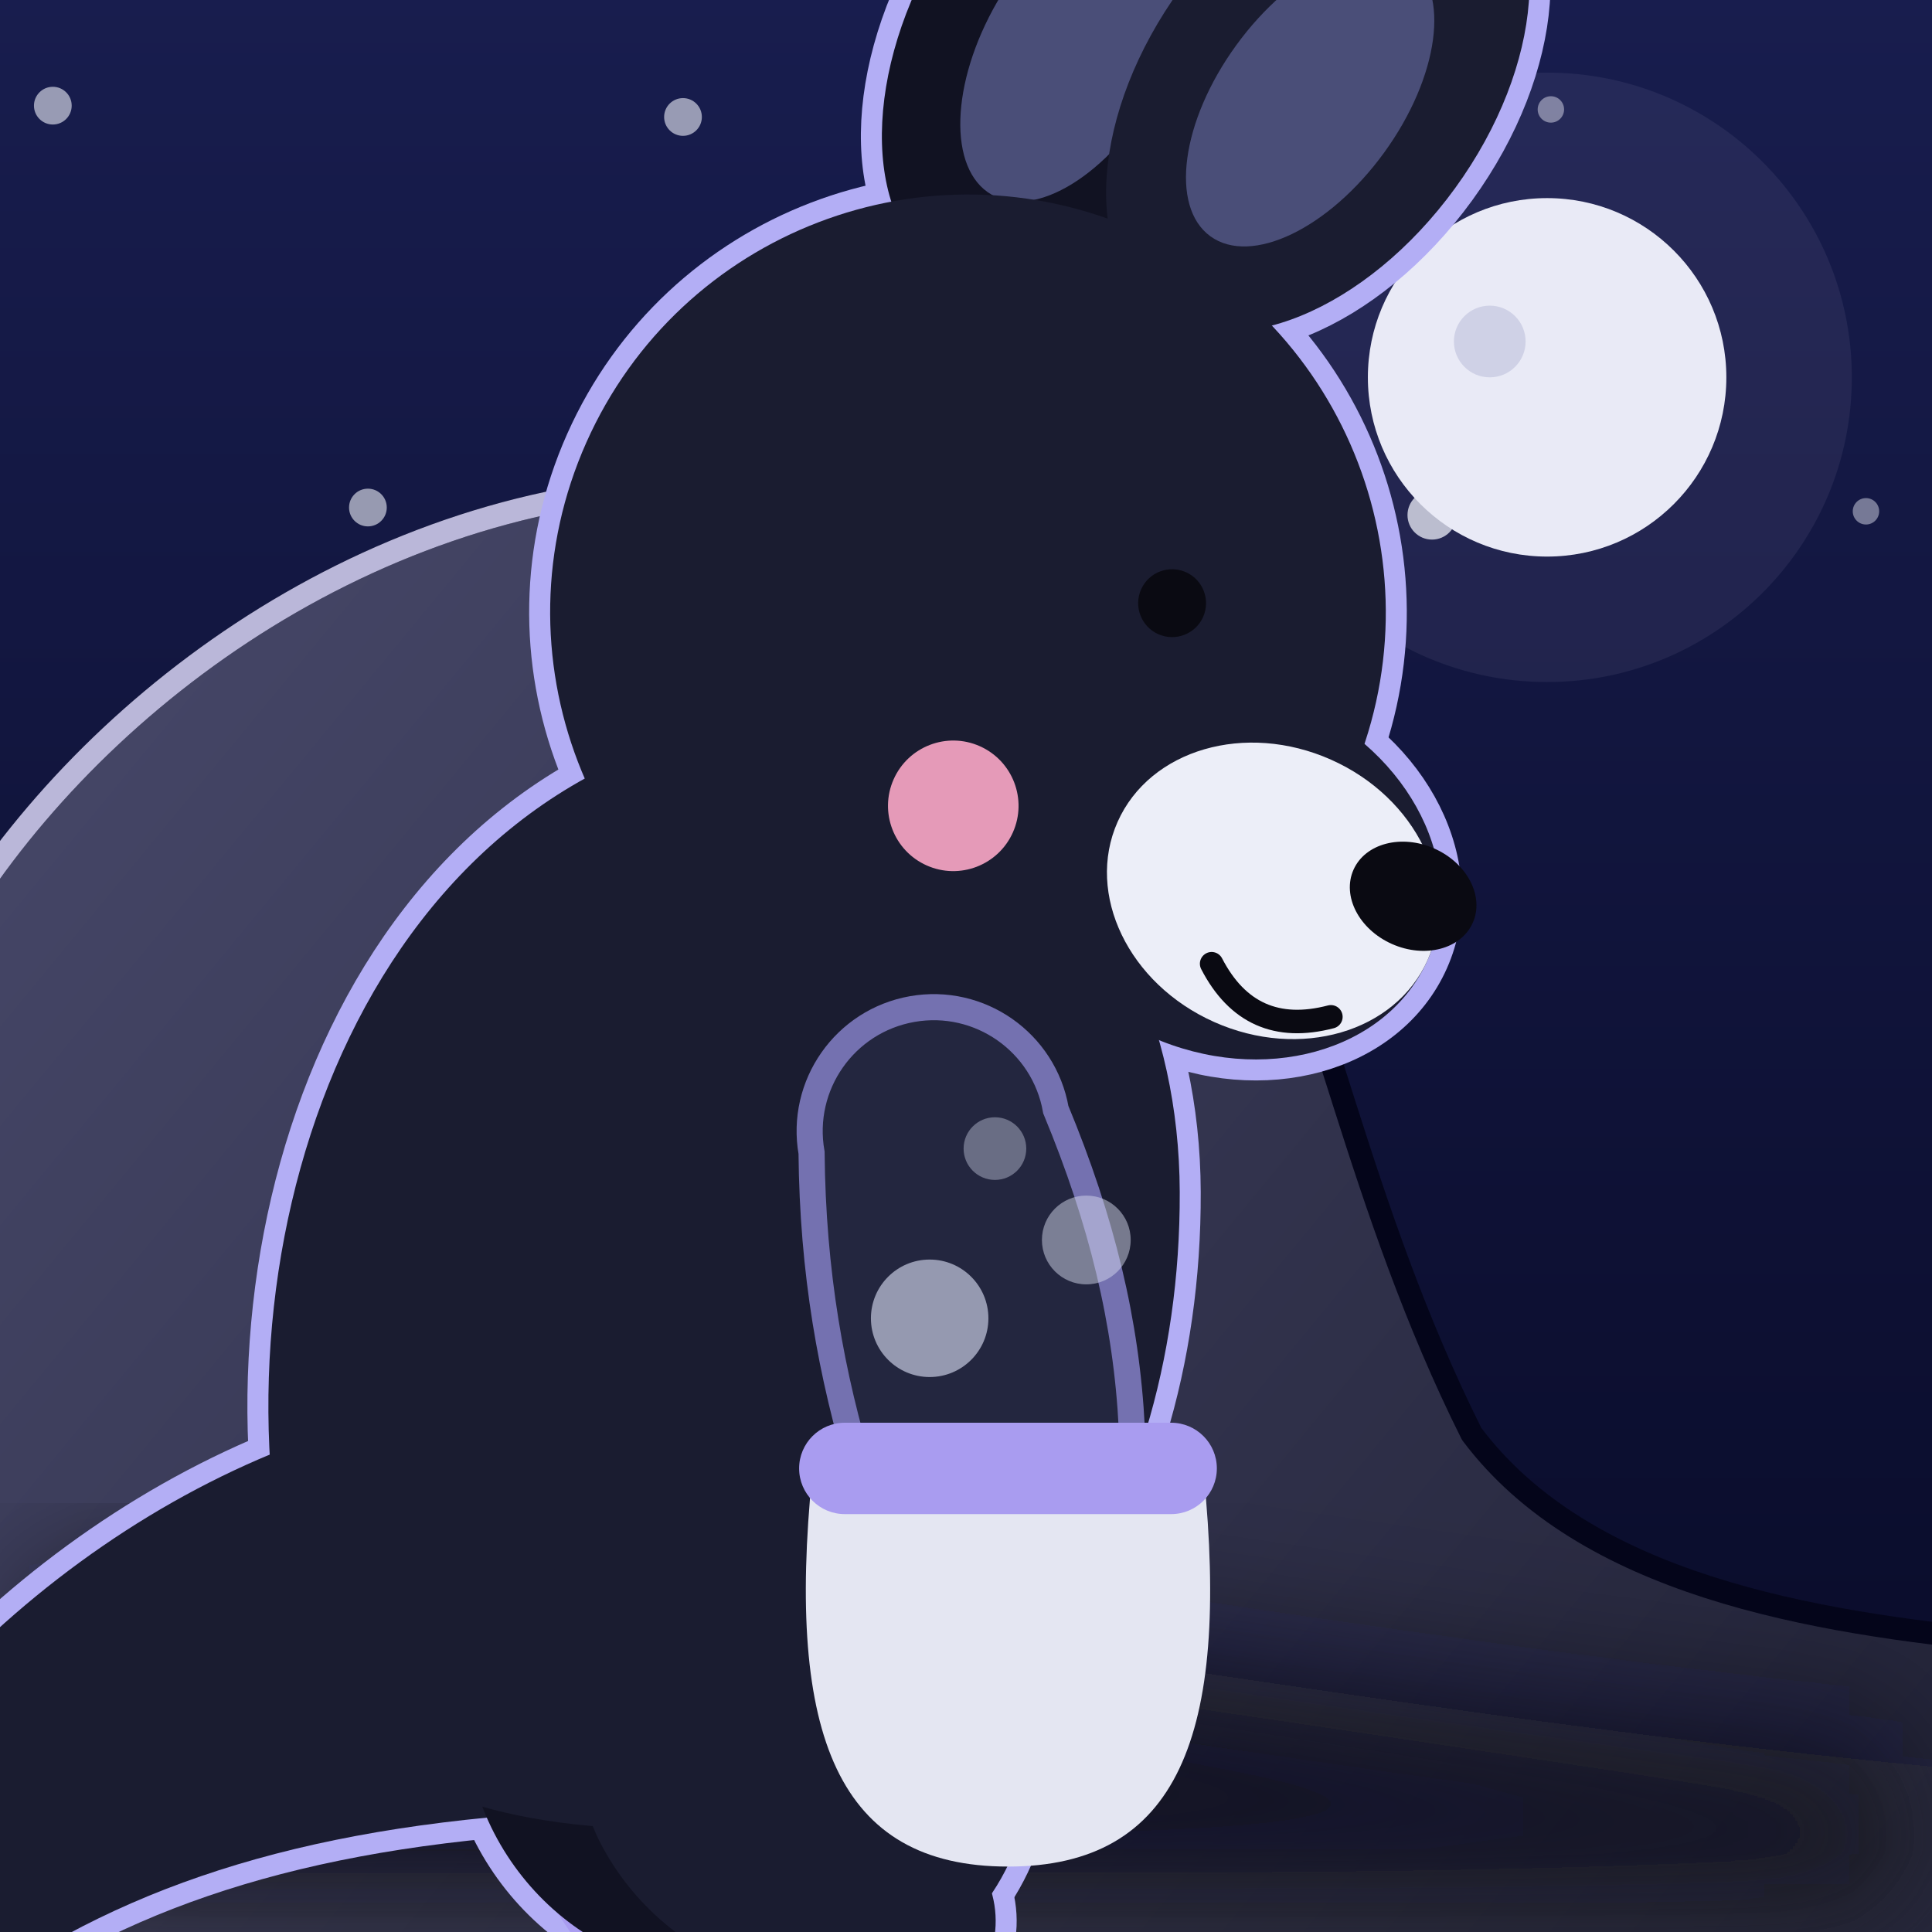
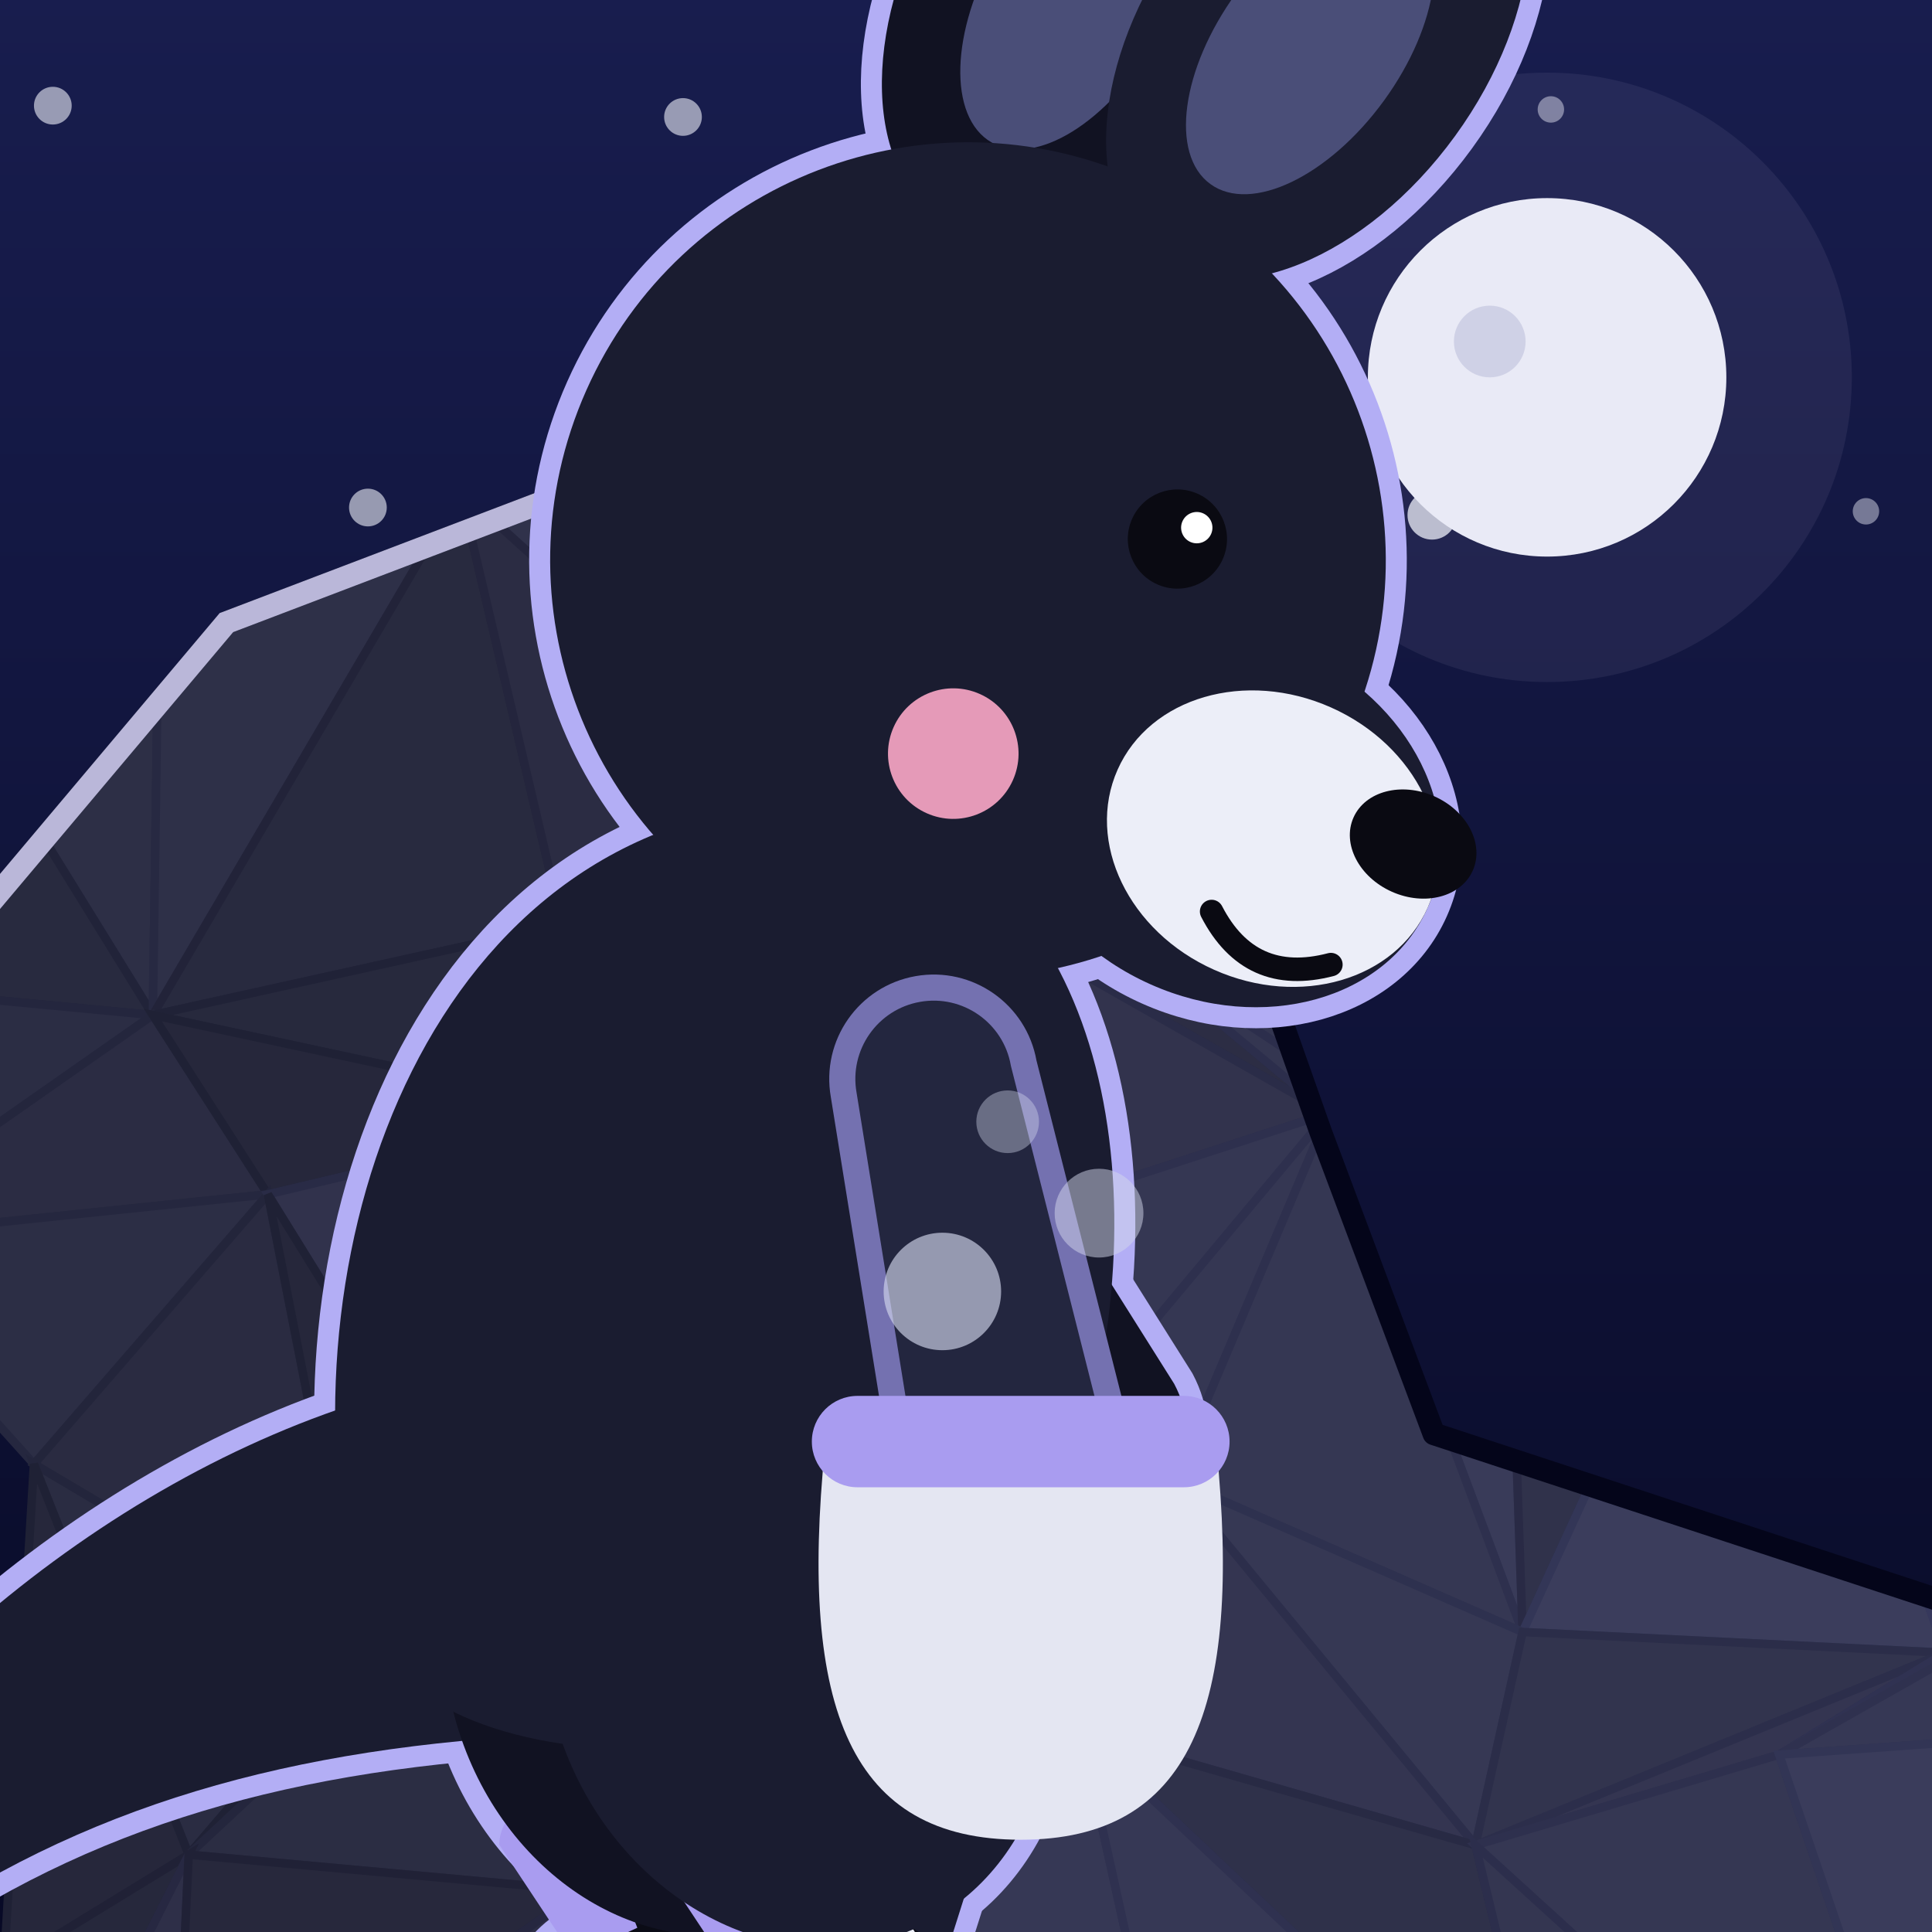
<svg xmlns="http://www.w3.org/2000/svg" viewBox="0 0 1024 1024" width="1024" height="1024" role="img" aria-label="App icon, Chalk-up">
  <defs>
    <clipPath id="ic-chalk-1024">
      <rect width="1024" height="1024" rx="0" />
    </clipPath>
    <linearGradient id="ib-chalk-1024" x1="0" y1="0" x2="0" y2="1">
      <stop offset="0" stop-color="#181D4E" />
      <stop offset="1" stop-color="#080A26" />
    </linearGradient>
  </defs>
  <g clip-path="url(#ic-chalk-1024)">
    <rect width="1024" height="1024" fill="url(#ib-chalk-1024)" />
    <circle cx="655" cy="265" r="7" fill="#EEF0FA" opacity="0.45" />
    <circle cx="28" cy="56" r="10" fill="#EEF0FA" opacity="0.6" />
    <circle cx="425" cy="267" r="13" fill="#EEF0FA" opacity="0.75" />
    <circle cx="822" cy="58" r="7" fill="#EEF0FA" opacity="0.45" />
    <circle cx="195" cy="269" r="10" fill="#EEF0FA" opacity="0.6" />
    <circle cx="592" cy="60" r="13" fill="#EEF0FA" opacity="0.75" />
    <circle cx="989" cy="271" r="7" fill="#EEF0FA" opacity="0.45" />
    <circle cx="362" cy="62" r="10" fill="#EEF0FA" opacity="0.6" />
    <circle cx="759" cy="273" r="13" fill="#EEF0FA" opacity="0.75" />
    <circle cx="820" cy="200" r="161.5" fill="#E9E6FF" opacity=".07" />
    <circle cx="820" cy="200" r="95" fill="#E9EAF6" />
    <circle cx="789.6" cy="181" r="19" fill="#CFD1E6" />
    <g>
-       <defs>
-         <linearGradient id="r-chalk-1024-g" x1="0" y1="0.2" x2="1" y2="0.8">
-           <stop offset="0" stop-color="hsl(238 20% 34.1%)" />
-           <stop offset="1" stop-color="hsl(236 24% 18.0%)" />
-         </linearGradient>
-         <linearGradient id="r-chalk-1024-f" x1="1" y1="0" x2="0" y2="1">
-           <stop offset="0" stop-color="hsl(238 22% 24.3%)" />
-           <stop offset="1" stop-color="hsl(236 30% 9.9%)" />
-         </linearGradient>
-         <clipPath id="r-chalk-1024">
-           <path d="M-40 1064 L-40 520 C20 400 160 280 330 260 C480 244 600 320 660 440 C700 520 720 640 780 760 C840 840 960 860 1064 870 L1064 1064Z" />
-         </clipPath>
-         <filter id="r-chalk-1024-b" x="-20%" y="-20%" width="140%" height="140%">
-           <feGaussianBlur stdDeviation="44.2" />
-         </filter>
-       </defs>
-       <path d="M-40 1064 L-40 520 C20 400 160 280 330 260 C480 244 600 320 660 440 C700 520 720 640 780 760 C840 840 960 860 1064 870 L1064 1064Z" fill="url(#r-chalk-1024-g)" />
+       <clipPath id="r-chalk-1024">
+         <path d="M-40 1064 L-40 520 L120 330 L330 250 L520 300 L640 430 L700 600 L760 760 L1064 860 L1064 1064Z" />
+       </clipPath>
      <g clip-path="url(#r-chalk-1024)">
-         <path d="M-40 860 C300 800 600 900 1064 940 L1064 1064 L-40 1064Z" fill="hsl(236 30% 8.1%)" opacity=".85" filter="url(#r-chalk-1024-b)" />
-         <ellipse cx="520" cy="560" rx="33" ry="24" fill="hsl(236 30% 6.3%)" />
-         <path d="M493 569 Q520 590 547 569" fill="none" stroke="hsl(238 22% 38.0%)" stroke-width="6.6" stroke-linecap="round" opacity=".8" />
-         <path d="M360 270 C330 420 400 560 350 720 C320 840 360 960 340 1064" fill="none" stroke="#05061A" stroke-width="9.6" stroke-linecap="round" stroke-linejoin="round" />
+         <path d="M-75,-107L102,23L69,68Z" fill="hsl(236 22% 20.0%)" stroke="hsl(236 26% 17.5%)" stroke-width="4.5" />
+         <path d="M-75,-107L69,68L-3,162Z" fill="hsl(236 22% 19.0%)" stroke="hsl(236 26% 16.5%)" stroke-width="4.5" />
+         <path d="M102,23L329,-26L69,68Z" fill="hsl(236 22% 19.2%)" stroke="hsl(236 26% 16.7%)" stroke-width="4.5" />
+         <path d="M329,-26L336,174L69,68Z" fill="hsl(236 22% 20.0%)" stroke="hsl(236 26% 17.5%)" stroke-width="4.5" />
+         <path d="M329,-26L510,24L336,174Z" fill="hsl(236 22% 20.5%)" stroke="hsl(236 26% 18.0%)" stroke-width="4.5" />
+         <path d="M510,24L531,171L336,174Z" fill="hsl(236 22% 21.1%)" stroke="hsl(236 26% 18.6%)" stroke-width="4.5" />
+         <path d="M510,24L651,-102L678,164Z" fill="hsl(236 22% 26.1%)" stroke="hsl(236 26% 23.6%)" stroke-width="4.5" />
+         <path d="M510,24L678,164L531,171Z" fill="hsl(236 22% 23.5%)" stroke="hsl(236 26% 21.0%)" stroke-width="4.5" />
+         <path d="M651,-102L800,-79L869,72Z" fill="hsl(236 22% 26.7%)" stroke="hsl(236 26% 24.2%)" stroke-width="4.5" />
+         <path d="M651,-102L869,72L678,164Z" fill="hsl(236 22% 28.6%)" stroke="hsl(236 26% 26.1%)" stroke-width="4.5" />
+         <path d="M800,-79L970,-40L918,98Z" fill="hsl(236 22% 30.3%)" stroke="hsl(236 26% 27.8%)" stroke-width="4.5" />
+         <path d="M800,-79L918,98L869,72Z" fill="hsl(236 22% 25.8%)" stroke="hsl(236 26% 23.3%)" stroke-width="4.5" />
+         <path d="M970,-40L1195,-75L918,98Z" fill="hsl(236 22% 27.0%)" stroke="hsl(236 26% 24.5%)" stroke-width="4.5" />
+         <path d="M1195,-75L1093,93L918,98Z" fill="hsl(236 22% 31.0%)" stroke="hsl(236 26% 28.5%)" stroke-width="4.5" />
+         <path d="M1195,-75L1379,-49L1093,93Z" fill="hsl(236 22% 31.0%)" stroke="hsl(236 26% 28.5%)" stroke-width="4.5" />
+         <path d="M1379,-49L1275,63L1093,93Z" fill="hsl(236 22% 31.0%)" stroke="hsl(236 26% 28.5%)" stroke-width="4.5" />
+         <path d="M-3,162L69,68L84,332Z" fill="hsl(236 22% 19.0%)" stroke="hsl(236 26% 16.5%)" stroke-width="4.5" />
+         <path d="M-3,162L84,332L-45,334Z" fill="hsl(236 22% 20.6%)" stroke="hsl(236 26% 18.1%)" stroke-width="4.5" />
+         <path d="M69,68L336,174L244,260Z" fill="hsl(236 22% 19.9%)" stroke="hsl(236 26% 17.4%)" stroke-width="4.5" />
+         <path d="M69,68L244,260L84,332Z" fill="hsl(236 22% 23.1%)" stroke="hsl(236 26% 20.6%)" stroke-width="4.5" />
+         <path d="M336,174L531,171L412,268Z" fill="hsl(236 22% 24.6%)" stroke="hsl(236 26% 22.1%)" stroke-width="4.5" />
+         <path d="M336,174L412,268L244,260Z" fill="hsl(236 22% 22.6%)" stroke="hsl(236 26% 20.1%)" stroke-width="4.5" />
+         <path d="M531,171L678,164L696,253Z" fill="hsl(236 22% 23.5%)" stroke="hsl(236 26% 21.0%)" stroke-width="4.5" />
+         <path d="M531,171L696,253L412,268Z" fill="hsl(236 22% 21.6%)" stroke="hsl(236 26% 19.1%)" stroke-width="4.5" />
+         <path d="M678,164L869,72L779,282Z" fill="hsl(236 22% 23.8%)" stroke="hsl(236 26% 21.3%)" stroke-width="4.5" />
+         <path d="M678,164L779,282L696,253Z" fill="hsl(236 22% 23.6%)" stroke="hsl(236 26% 21.1%)" stroke-width="4.5" />
+         <path d="M869,72L918,98L1004,280Z" fill="hsl(236 22% 29.1%)" stroke="hsl(236 26% 26.6%)" stroke-width="4.5" />
+         <path d="M869,72L1004,280L779,282Z" fill="hsl(236 22% 30.2%)" stroke="hsl(236 26% 27.7%)" stroke-width="4.5" />
+         <path d="M918,98L1093,93L1174,237Z" fill="hsl(236 22% 31.0%)" stroke="hsl(236 26% 28.5%)" stroke-width="4.5" />
+         <path d="M918,98L1174,237L1004,280Z" fill="hsl(236 22% 29.1%)" stroke="hsl(236 26% 26.6%)" stroke-width="4.5" />
+         <path d="M1093,93L1275,63L1293,328Z" fill="hsl(236 22% 30.5%)" stroke="hsl(236 26% 28.0%)" stroke-width="4.5" />
+         <path d="M1093,93L1293,328L1174,237Z" fill="hsl(236 22% 29.6%)" stroke="hsl(236 26% 27.1%)" stroke-width="4.5" />
+         <path d="M-45,334L84,332L81,538Z" fill="hsl(236 22% 22.6%)" stroke="hsl(236 26% 20.1%)" stroke-width="4.5" />
+         <path d="M-45,334L81,538L-56,525Z" fill="hsl(236 22% 20.2%)" stroke="hsl(236 26% 17.7%)" stroke-width="4.5" />
+         <path d="M84,332L244,260L81,538Z" fill="hsl(236 22% 23.1%)" stroke="hsl(236 26% 20.6%)" stroke-width="4.5" />
+         <path d="M244,260L298,490L81,538Z" fill="hsl(236 22% 20.3%)" stroke="hsl(236 26% 17.8%)" stroke-width="4.5" />
+         <path d="M244,260L412,268L448,445Z" fill="hsl(236 22% 24.0%)" stroke="hsl(236 26% 21.5%)" stroke-width="4.5" />
+         <path d="M244,260L448,445L298,490Z" fill="hsl(236 22% 21.4%)" stroke="hsl(236 26% 18.9%)" stroke-width="4.5" />
+         <path d="M412,268L696,253L592,497Z" fill="hsl(236 22% 26.4%)" stroke="hsl(236 26% 23.9%)" stroke-width="4.5" />
+         <path d="M412,268L592,497L448,445Z" fill="hsl(236 22% 25.9%)" stroke="hsl(236 26% 23.4%)" stroke-width="4.5" />
+         <path d="M696,253L779,282L592,497Z" fill="hsl(236 22% 27.7%)" stroke="hsl(236 26% 25.2%)" stroke-width="4.5" />
+         <path d="M779,282L751,476L592,497Z" fill="hsl(236 22% 24.5%)" stroke="hsl(236 26% 22.0%)" stroke-width="4.5" />
+         <path d="M779,282L1004,280L751,476Z" fill="hsl(236 22% 29.3%)" stroke="hsl(236 26% 26.8%)" stroke-width="4.5" />
+         <path d="M1004,280L925,488L751,476Z" fill="hsl(236 22% 29.6%)" stroke="hsl(236 26% 27.1%)" stroke-width="4.5" />
+         <path d="M1004,280L1174,237L925,488Z" fill="hsl(236 22% 29.1%)" stroke="hsl(236 26% 26.6%)" stroke-width="4.5" />
+         <path d="M1174,237L1138,470L925,488Z" fill="hsl(236 22% 27.6%)" stroke="hsl(236 26% 25.1%)" stroke-width="4.5" />
+         <path d="M1174,237L1293,328L1276,538Z" fill="hsl(236 22% 28.1%)" stroke="hsl(236 26% 25.6%)" stroke-width="4.5" />
+         <path d="M1174,237L1276,538L1138,470Z" fill="hsl(236 22% 27.2%)" stroke="hsl(236 26% 24.7%)" stroke-width="4.5" />
+         <path d="M-56,525L81,538L-89,657Z" fill="hsl(236 22% 21.7%)" stroke="hsl(236 26% 19.2%)" stroke-width="4.5" />
+         <path d="M81,538L142,633L-89,657Z" fill="hsl(236 22% 21.5%)" stroke="hsl(236 26% 19.0%)" stroke-width="4.5" />
+         <path d="M81,538L298,490L323,590Z" fill="hsl(236 22% 19.7%)" stroke="hsl(236 26% 17.2%)" stroke-width="4.5" />
+         <path d="M81,538L323,590L142,633Z" fill="hsl(236 22% 19.0%)" stroke="hsl(236 26% 16.5%)" stroke-width="4.5" />
+         <path d="M298,490L448,445L323,590Z" fill="hsl(236 22% 25.3%)" stroke="hsl(236 26% 22.8%)" stroke-width="4.5" />
+         <path d="M448,445L532,646L323,590Z" fill="hsl(236 22% 22.6%)" stroke="hsl(236 26% 20.1%)" stroke-width="4.5" />
+         <path d="M448,445L592,497L704,590Z" fill="hsl(236 22% 22.0%)" stroke="hsl(236 26% 19.5%)" stroke-width="4.5" />
+         <path d="M448,445L704,590L532,646Z" fill="hsl(236 22% 24.9%)" stroke="hsl(236 26% 22.4%)" stroke-width="4.5" />
+         <path d="M592,497L751,476L799,634Z" fill="hsl(236 22% 25.7%)" stroke="hsl(236 26% 23.2%)" stroke-width="4.5" />
+         <path d="M592,497L799,634L704,590Z" fill="hsl(236 22% 26.0%)" stroke="hsl(236 26% 23.5%)" stroke-width="4.5" />
+         <path d="M751,476L925,488L932,593Z" fill="hsl(236 22% 24.5%)" stroke="hsl(236 26% 22.0%)" stroke-width="4.5" />
+         <path d="M751,476L932,593L799,634Z" fill="hsl(236 22% 26.8%)" stroke="hsl(236 26% 24.3%)" stroke-width="4.5" />
+         <path d="M925,488L1138,470L1119,639Z" fill="hsl(236 22% 29.1%)" stroke="hsl(236 26% 26.6%)" stroke-width="4.5" />
+         <path d="M925,488L1119,639L932,593Z" fill="hsl(236 22% 25.4%)" stroke="hsl(236 26% 22.9%)" stroke-width="4.5" />
+         <path d="M1138,470L1276,538L1255,573Z" fill="hsl(236 22% 27.9%)" stroke="hsl(236 26% 25.4%)" stroke-width="4.5" />
+         <path d="M1138,470L1255,573L1119,639Z" fill="hsl(236 22% 27.2%)" stroke="hsl(236 26% 24.7%)" stroke-width="4.5" />
+         <path d="M-89,657L142,633L18,776Z" fill="hsl(236 22% 22.2%)" stroke="hsl(236 26% 19.7%)" stroke-width="4.5" />
+         <path d="M142,633L190,878L18,776Z" fill="hsl(236 22% 21.0%)" stroke="hsl(236 26% 18.5%)" stroke-width="4.5" />
+         <path d="M142,633L323,590L264,830Z" fill="hsl(236 22% 24.4%)" stroke="hsl(236 26% 21.9%)" stroke-width="4.5" />
+         <path d="M142,633L264,830L190,878Z" fill="hsl(236 22% 19.0%)" stroke="hsl(236 26% 16.5%)" stroke-width="4.5" />
+         <path d="M323,590L532,646L264,830Z" fill="hsl(236 22% 21.1%)" stroke="hsl(236 26% 18.6%)" stroke-width="4.5" />
+         <path d="M532,646L480,858L264,830Z" fill="hsl(236 22% 23.7%)" stroke="hsl(236 26% 21.2%)" stroke-width="4.5" />
+         <path d="M532,646L704,590L480,858Z" fill="hsl(236 22% 26.8%)" stroke="hsl(236 26% 24.3%)" stroke-width="4.5" />
+         <path d="M704,590L622,784L480,858Z" fill="hsl(236 22% 26.7%)" stroke="hsl(236 26% 24.2%)" stroke-width="4.5" />
+         <path d="M704,590L799,634L807,865Z" fill="hsl(236 22% 28.6%)" stroke="hsl(236 26% 26.1%)" stroke-width="4.5" />
+         <path d="M704,590L807,865L622,784Z" fill="hsl(236 22% 26.7%)" stroke="hsl(236 26% 24.2%)" stroke-width="4.5" />
+         <path d="M799,634L932,593L807,865Z" fill="hsl(236 22% 24.0%)" stroke="hsl(236 26% 21.5%)" stroke-width="4.5" />
+         <path d="M932,593L1031,876L807,865Z" fill="hsl(236 22% 29.6%)" stroke="hsl(236 26% 27.1%)" stroke-width="4.5" />
+         <path d="M932,593L1119,639L1031,876Z" fill="hsl(236 22% 31.0%)" stroke="hsl(236 26% 28.5%)" stroke-width="4.5" />
+         <path d="M1119,639L1181,795L1031,876Z" fill="hsl(236 22% 28.8%)" stroke="hsl(236 26% 26.3%)" stroke-width="4.5" />
+         <path d="M1119,639L1255,573L1327,869Z" fill="hsl(236 22% 30.5%)" stroke="hsl(236 26% 28.0%)" stroke-width="4.5" />
+         <path d="M1119,639L1327,869L1181,795Z" fill="hsl(236 22% 29.1%)" stroke="hsl(236 26% 26.6%)" stroke-width="4.5" />
+         <path d="M18,776L190,878L100,983Z" fill="hsl(236 22% 21.3%)" stroke="hsl(236 26% 18.8%)" stroke-width="4.5" />
+         <path d="M18,776L100,983L2,1043Z" fill="hsl(236 22% 19.0%)" stroke="hsl(236 26% 16.5%)" stroke-width="4.5" />
+         <path d="M190,878L264,830L100,983Z" fill="hsl(236 22% 19.0%)" stroke="hsl(236 26% 16.5%)" stroke-width="4.5" />
+         <path d="M264,830L308,1002L100,983Z" fill="hsl(236 22% 21.6%)" stroke="hsl(236 26% 19.1%)" stroke-width="4.5" />
+         <path d="M264,830L480,858L308,1002Z" fill="hsl(236 22% 25.1%)" stroke="hsl(236 26% 22.6%)" stroke-width="4.5" />
+         <path d="M480,858L536,978L308,1002Z" fill="hsl(236 22% 24.7%)" stroke="hsl(236 26% 22.2%)" stroke-width="4.5" />
+         <path d="M480,858L622,784L573,918Z" fill="hsl(236 22% 23.5%)" stroke="hsl(236 26% 21.0%)" stroke-width="4.5" />
+         <path d="M480,858L573,918L536,978Z" fill="hsl(236 22% 22.6%)" stroke="hsl(236 26% 20.1%)" stroke-width="4.5" />
+         <path d="M622,784L807,865L782,978Z" fill="hsl(236 22% 27.1%)" stroke="hsl(236 26% 24.6%)" stroke-width="4.5" />
+         <path d="M622,784L782,978L573,918Z" fill="hsl(236 22% 25.9%)" stroke="hsl(236 26% 23.4%)" stroke-width="4.5" />
+         <path d="M807,865L1031,876L782,978Z" fill="hsl(236 22% 25.2%)" stroke="hsl(236 26% 22.7%)" stroke-width="4.5" />
+         <path d="M1031,876L943,930L782,978Z" fill="hsl(236 22% 25.9%)" stroke="hsl(236 26% 23.4%)" stroke-width="4.5" />
+         <path d="M1031,876L1181,795L943,930Z" fill="hsl(236 22% 27.9%)" stroke="hsl(236 26% 25.4%)" stroke-width="4.5" />
+         <path d="M1181,795L1167,914L943,930Z" fill="hsl(236 22% 27.2%)" stroke="hsl(236 26% 24.7%)" stroke-width="4.5" />
+         <path d="M1181,795L1327,869L1335,980Z" fill="hsl(236 22% 31.0%)" stroke="hsl(236 26% 28.5%)" stroke-width="4.5" />
+         <path d="M1181,795L1335,980L1167,914Z" fill="hsl(236 22% 30.2%)" stroke="hsl(236 26% 27.7%)" stroke-width="4.5" />
+         <path d="M2,1043L100,983L-3,1187Z" fill="hsl(236 22% 19.3%)" stroke="hsl(236 26% 16.8%)" stroke-width="4.5" />
+         <path d="M100,983L92,1155L-3,1187Z" fill="hsl(236 22% 23.0%)" stroke="hsl(236 26% 20.5%)" stroke-width="4.5" />
+         <path d="M100,983L308,1002L92,1155Z" fill="hsl(236 22% 19.4%)" stroke="hsl(236 26% 16.9%)" stroke-width="4.5" />
+         <path d="M308,1002L255,1091L92,1155Z" fill="hsl(236 22% 22.4%)" stroke="hsl(236 26% 19.9%)" stroke-width="4.5" />
+         <path d="M308,1002L536,978L414,1178Z" fill="hsl(236 22% 21.3%)" stroke="hsl(236 26% 18.8%)" stroke-width="4.5" />
+         <path d="M308,1002L414,1178L255,1091Z" fill="hsl(236 22% 22.9%)" stroke="hsl(236 26% 20.4%)" stroke-width="4.5" />
+         <path d="M536,978L573,918L414,1178Z" fill="hsl(236 22% 21.4%)" stroke="hsl(236 26% 18.9%)" stroke-width="4.5" />
+         <path d="M573,918L632,1185L414,1178Z" fill="hsl(236 22% 27.2%)" stroke="hsl(236 26% 24.7%)" stroke-width="4.5" />
+         <path d="M573,918L782,978L825,1156Z" fill="hsl(236 22% 23.7%)" stroke="hsl(236 26% 21.2%)" stroke-width="4.5" />
+         <path d="M573,918L825,1156L632,1185Z" fill="hsl(236 22% 27.3%)" stroke="hsl(236 26% 24.8%)" stroke-width="4.5" />
+         <path d="M782,978L943,930L1039,1212Z" fill="hsl(236 22% 26.7%)" stroke="hsl(236 26% 24.2%)" stroke-width="4.5" />
+         <path d="M782,978L1039,1212L825,1156Z" fill="hsl(236 22% 26.0%)" stroke="hsl(236 26% 23.5%)" stroke-width="4.5" />
+         <path d="M943,930L1167,914L1039,1212Z" fill="hsl(236 22% 29.1%)" stroke="hsl(236 26% 26.6%)" stroke-width="4.5" />
+         <path d="M1167,914L1142,1133L1039,1212Z" fill="hsl(236 22% 31.0%)" stroke="hsl(236 26% 28.5%)" stroke-width="4.5" />
+         <path d="M1167,914L1335,980L1290,1136Z" fill="hsl(236 22% 27.8%)" stroke="hsl(236 26% 25.3%)" stroke-width="4.5" />
+         <path d="M1167,914L1290,1136L1142,1133Z" fill="hsl(236 22% 31.0%)" stroke="hsl(236 26% 28.5%)" stroke-width="4.5" />
+         <path d="M-3,1187L92,1155L-46,1291Z" fill="hsl(236 22% 19.0%)" stroke="hsl(236 26% 16.5%)" stroke-width="4.5" />
+         <path d="M92,1155L96,1281L-46,1291Z" fill="hsl(236 22% 19.0%)" stroke="hsl(236 26% 16.5%)" stroke-width="4.5" />
+         <path d="M92,1155L255,1091L96,1281Z" fill="hsl(236 22% 22.1%)" stroke="hsl(236 26% 19.6%)" stroke-width="4.5" />
+         <path d="M255,1091L344,1350L96,1281Z" fill="hsl(236 22% 20.1%)" stroke="hsl(236 26% 17.6%)" stroke-width="4.5" />
+         <path d="M255,1091L414,1178L344,1350Z" fill="hsl(236 22% 20.8%)" stroke="hsl(236 26% 18.3%)" stroke-width="4.5" />
+         <path d="M414,1178L463,1335L344,1350Z" fill="hsl(236 22% 25.2%)" stroke="hsl(236 26% 22.7%)" stroke-width="4.5" />
+         <path d="M414,1178L632,1185L463,1335Z" fill="hsl(236 22% 21.1%)" stroke="hsl(236 26% 18.6%)" stroke-width="4.5" />
+         <path d="M632,1185L592,1341L463,1335Z" fill="hsl(236 22% 25.5%)" stroke="hsl(236 26% 23.0%)" stroke-width="4.5" />
+         <path d="M632,1185L825,1156L592,1341Z" fill="hsl(236 22% 23.8%)" stroke="hsl(236 26% 21.3%)" stroke-width="4.5" />
+         <path d="M825,1156L809,1316L592,1341Z" fill="hsl(236 22% 28.6%)" stroke="hsl(236 26% 26.1%)" stroke-width="4.5" />
+         <path d="M825,1156L1039,1212L809,1316Z" fill="hsl(236 22% 27.1%)" stroke="hsl(236 26% 24.6%)" stroke-width="4.5" />
+         <path d="M1039,1212L941,1308L809,1316Z" fill="hsl(236 22% 27.7%)" stroke="hsl(236 26% 25.2%)" stroke-width="4.5" />
+         <path d="M1039,1212L1142,1133L1199,1263Z" fill="hsl(236 22% 27.1%)" stroke="hsl(236 26% 24.6%)" stroke-width="4.5" />
+         <path d="M1039,1212L1199,1263L941,1308Z" fill="hsl(236 22% 27.4%)" stroke="hsl(236 26% 24.9%)" stroke-width="4.5" />
+         <path d="M1142,1133L1290,1136L1375,1306Z" fill="hsl(236 22% 29.9%)" stroke="hsl(236 26% 27.4%)" stroke-width="4.5" />
+         <path d="M1142,1133L1375,1306L1199,1263Z" fill="hsl(236 22% 29.4%)" stroke="hsl(236 26% 26.9%)" stroke-width="4.5" />
      </g>
-       <path d="M-40 1064 L-40 520 C20 400 160 280 330 260 C480 244 600 320 660 440 C700 520 720 640 780 760 C840 840 960 860 1064 870 L1064 1064Z" fill="none" stroke="#04051A" stroke-width="12" stroke-linejoin="round" />
-       <path d="M-40 520 C20 400 160 280 330 260 C480 244 600 320 660 440" fill="none" stroke="#D9D6FA" stroke-width="12" stroke-linecap="round" opacity=".85" />
+       <path d="M-40 1064 L-40 520 L120 330 L330 250 L520 300 L640 430 L700 600 L760 760 L1064 860 L1064 1064Z" fill="none" stroke="#04051A" stroke-width="12" stroke-linejoin="round" />
+       <path d="M-40 520 L120 330 L330 250 L520 300 L640 430" fill="none" stroke="#D9D6FA" stroke-width="12" stroke-linecap="round" opacity=".85" />
    </g>
    <svg x="0" y="0" width="1024" height="1024" viewBox="-52 -126 148 148" preserveAspectRatio="xMidYMid slice">
      <g fill="#B3AEF5" stroke="#B3AEF5" stroke-width="3.217" stroke-linejoin="round">
-         <g transform="translate(0 4)">
+         <g transform="translate(0 0)">
          <g data-part="body" transform="translate(0 0) rotate(2)">
            <g data-part="tail" transform="translate(-18 -4) rotate(-6)">
              <g>
-                 <path d="M6 -18 C-16 -18 -38 -4 -50 14 C-56 24 -48 32 -40 26 C-28 18 -14 14 6 14Z" />
+                 <path d="M4 -16 C-18 -14 -40 0 -54 18 C-58 24 -53 30 -47 26 C-32 16 -16 12 4 12Z" />
              </g>
            </g>
            <g data-part="thighFar" transform="translate(-4 -12) rotate(4)">
              <g data-part="shinFar" transform="translate(12 28) rotate(10)">
                <g>
-                   <path d="M-8 0 C-9 6 -8 10 -7 13 A7 7 0 0 0 7 13 C8 10 9 6 8 0 A8 8 0 0 0 -8 0Z" />
-                 </g>
-                 <g data-part="shoeFar" transform="translate(0 16) rotate(-14)">
+                   <path d="M-6 0 L-5 16 A5 5 0 0 0 5 16 L6 0 A6 6 0 0 0 -6 0Z" />
+                 </g>
+                 <g data-part="shoeFar" transform="translate(0 20) rotate(-14)">
                  <g>
                    <g transform="scale(1.2)">
                      <path d="M-6 -12 C-12 -10 -13 4 -9 11 C-2 13 8 10 16 10 C22 10 27 12 30 11 C33 9 31 3 26 0 C20 -4 12 -6 7 -11 C3 -15 -2 -14 -6 -12Z" fill="#0B0C16" />
                    </g>
                  </g>
                </g>
              </g>
              <g>
-                 <path d="M-12 -2 C-14 -16 6 -20 16 -10 C26 0 28 22 16 30 C6 36 -6 30 -10 20 C-13 12 -11 4 -12 -2Z" />
+                 <ellipse cx="6" cy="12" rx="19" ry="22" transform="rotate(-20 6 12)" />
              </g>
            </g>
            <g data-part="armFar" transform="translate(12 -46) rotate(-30)">
              <g>
-                 <path d="M-9.5 0 C-11 9 -11 17 -10 25 A10.5 10.5 0 0 0 11 25 C12 17 11.5 9 9.5 0 A9.5 9.5 0 0 0 -9.5 0Z" />
+                 <path d="M-7 0 L-7.5 34 A8.5 8.5 0 0 0 9.5 34 L7 0 A7 7 0 0 0 -7 0Z" />
              </g>
            </g>
            <g>
-               <path d="M-27 2 C-38 -22 -32 -60 -6 -72 C14 -81 36 -66 37 -40 C38 -14 24 7 2 10 C-12 11 -22 8 -27 2Z" />
+               <path d="M-24 0 C-32 -24 -24 -58 2 -64 C24 -68 34 -48 32 -26 C30 -6 20 6 2 8 C-12 9 -20 6 -24 0Z" />
            </g>
            <g data-part="head" transform="translate(8 -56) rotate(22)">
              <g data-part="earFar" transform="translate(-12 -54) rotate(6)">
                <g>
                  <ellipse cx="0" cy="-20" rx="13" ry="21" />
                </g>
              </g>
              <g>
                <circle cx="0" cy="-30" r="32" />
                <ellipse cx="26" cy="-20" rx="17" ry="14" />
              </g>
              <g data-part="earNear" transform="translate(4 -58) rotate(12)">
                <g>
                  <ellipse cx="0" cy="-20" rx="13" ry="21" />
                </g>
              </g>
            </g>
            <g data-part="thighNear" transform="translate(2 -10) rotate(-6)">
              <g data-part="shinNear" transform="translate(12 28) rotate(18)">
                <g>
-                   <path d="M-8 0 C-9 6 -8 10 -7 13 A7 7 0 0 0 7 13 C8 10 9 6 8 0 A8 8 0 0 0 -8 0Z" />
-                 </g>
-                 <g data-part="shoeNear" transform="translate(0 16) rotate(-12)">
+                   <path d="M-6 0 L-5 16 A5 5 0 0 0 5 16 L6 0 A6 6 0 0 0 -6 0Z" />
+                 </g>
+                 <g data-part="shoeNear" transform="translate(0 20) rotate(-12)">
                  <g>
                    <g transform="scale(1.2)">
                      <path d="M-6 -12 C-12 -10 -13 4 -9 11 C-2 13 8 10 16 10 C22 10 27 12 30 11 C33 9 31 3 26 0 C20 -4 12 -6 7 -11 C3 -15 -2 -14 -6 -12Z" fill="#0B0C16" />
                    </g>
                  </g>
                </g>
              </g>
              <g>
-                 <path d="M-12 -2 C-14 -16 6 -20 16 -10 C26 0 28 22 16 30 C6 36 -6 30 -10 20 C-13 12 -11 4 -12 -2Z" />
+                 <ellipse cx="6" cy="12" rx="19" ry="22" transform="rotate(-20 6 12)" />
              </g>
            </g>
            <g data-part="armNear" transform="translate(18 -44) rotate(-12)">
              <g>
-                 <path d="M-9.5 0 C-11 9 -11 17 -10 25 A10.5 10.5 0 0 0 11 25 C12 17 11.5 9 9.5 0 A9.5 9.5 0 0 0 -9.5 0Z" />
+                 <path d="M-7 0 L-7.5 34 A8.5 8.5 0 0 0 9.5 34 L7 0 A7 7 0 0 0 -7 0Z" />
              </g>
            </g>
          </g>
        </g>
      </g>
-       <g transform="translate(0 4)">
+       <g transform="translate(0 0)">
        <g data-part="body" transform="translate(0 0) rotate(2)">
          <g data-part="tail" transform="translate(-18 -4) rotate(-6)">
            <g fill="#1A1C30">
-               <path d="M6 -18 C-16 -18 -38 -4 -50 14 C-56 24 -48 32 -40 26 C-28 18 -14 14 6 14Z" />
+               <path d="M4 -16 C-18 -14 -40 0 -54 18 C-58 24 -53 30 -47 26 C-32 16 -16 12 4 12Z" />
            </g>
          </g>
          <g data-part="thighFar" transform="translate(-4 -12) rotate(4)">
            <g data-part="shinFar" transform="translate(12 28) rotate(10)">
              <g fill="#111222">
-                 <path d="M-8 0 C-9 6 -8 10 -7 13 A7 7 0 0 0 7 13 C8 10 9 6 8 0 A8 8 0 0 0 -8 0Z" />
-               </g>
-               <g data-part="shoeFar" transform="translate(0 16) rotate(-14)">
+                 <path d="M-6 0 L-5 16 A5 5 0 0 0 5 16 L6 0 A6 6 0 0 0 -6 0Z" />
+               </g>
+               <g data-part="shoeFar" transform="translate(0 20) rotate(-14)">
                <g fill="#1A1C30">
                  <g transform="scale(1.2)">
                    <path d="M-6 -12 C-12 -10 -13 4 -9 11 C-2 13 8 10 16 10 C22 10 27 12 30 11 C33 9 31 3 26 0 C20 -4 12 -6 7 -11 C3 -15 -2 -14 -6 -12Z" fill="#0B0C16" />
                    <g data-detail="">
                      <path d="M-7 -10 L-12 -17 C-12 -20 -8 -21 -6 -19 L-3 -12Z" fill="#A99CF0" />
                      <path d="M-5 -10 C-10 -7 -10 2 -7 6 C0 7 9 5 16 6 C19 4 20 1 19 -2 C14 -4 9 -7 6 -10 C2 -13 -2 -12 -5 -10Z" fill="#A99CF0" />
                      <path d="M3 -11 L6 5" stroke="#ECEEF8" stroke-width="5" stroke-linecap="round" />
                    </g>
                  </g>
                </g>
              </g>
            </g>
            <g fill="#111222">
-               <path d="M-12 -2 C-14 -16 6 -20 16 -10 C26 0 28 22 16 30 C6 36 -6 30 -10 20 C-13 12 -11 4 -12 -2Z" />
+               <ellipse cx="6" cy="12" rx="19" ry="22" transform="rotate(-20 6 12)" />
            </g>
          </g>
          <g data-part="armFar" transform="translate(12 -46) rotate(-30)">
            <g fill="#111222">
-               <path d="M-9.5 0 C-11 9 -11 17 -10 25 A10.5 10.5 0 0 0 11 25 C12 17 11.5 9 9.5 0 A9.5 9.5 0 0 0 -9.5 0Z" />
+               <path d="M-7 0 L-7.5 34 A8.5 8.5 0 0 0 9.5 34 L7 0 A7 7 0 0 0 -7 0Z" />
            </g>
          </g>
          <g fill="#1A1C30">
-             <path d="M-27 2 C-38 -22 -32 -60 -6 -72 C14 -81 36 -66 37 -40 C38 -14 24 7 2 10 C-12 11 -22 8 -27 2Z" />
+             <path d="M-24 0 C-32 -24 -24 -58 2 -64 C24 -68 34 -48 32 -26 C30 -6 20 6 2 8 C-12 9 -20 6 -24 0Z" />
          </g>
          <g data-part="head" transform="translate(8 -56) rotate(22)">
            <g data-part="earFar" transform="translate(-12 -54) rotate(6)">
              <g fill="#111222">
                <ellipse cx="0" cy="-20" rx="13" ry="21" />
                <g data-detail="">
                  <ellipse cx="0" cy="-19" rx="7" ry="13" fill="#4A4E78" />
                </g>
              </g>
            </g>
            <g fill="#1A1C30">
              <circle cx="0" cy="-30" r="32" />
              <ellipse cx="26" cy="-20" rx="17" ry="14" />
              <g data-detail="">
                <ellipse cx="30" cy="-20" rx="13" ry="11" fill="#ECEEF8" />
                <ellipse cx="40" cy="-24" rx="5" ry="4" fill="#0A0A12" />
                <path d="M28 -13 Q33 -9 38 -13" fill="none" stroke="#0A0A12" stroke-width="1.8" stroke-linecap="round" />
-                 <circle data-eye="" cx="14" cy="-37" r="2.6" fill="#0A0A12" />
+                 <circle data-eye="" cx="14" cy="-38" r="3.8" fill="#0A0A12" />
+                 <circle data-glint="" cx="15" cy="-39.4" r="1.2" fill="#fff" />
                <circle data-blush="" cx="5" cy="-16" r="5" fill="#E59AB8" />
              </g>
            </g>
            <g data-part="earNear" transform="translate(4 -58) rotate(12)">
              <g fill="#1A1C30">
                <ellipse cx="0" cy="-20" rx="13" ry="21" />
                <g data-detail="">
                  <ellipse cx="0" cy="-19" rx="7" ry="13" fill="#4A4E78" />
                </g>
              </g>
            </g>
          </g>
          <g data-part="thighNear" transform="translate(2 -10) rotate(-6)">
            <g data-part="shinNear" transform="translate(12 28) rotate(18)">
              <g fill="#1A1C30">
-                 <path d="M-8 0 C-9 6 -8 10 -7 13 A7 7 0 0 0 7 13 C8 10 9 6 8 0 A8 8 0 0 0 -8 0Z" />
-               </g>
-               <g data-part="shoeNear" transform="translate(0 16) rotate(-12)">
+                 <path d="M-6 0 L-5 16 A5 5 0 0 0 5 16 L6 0 A6 6 0 0 0 -6 0Z" />
+               </g>
+               <g data-part="shoeNear" transform="translate(0 20) rotate(-12)">
                <g fill="#1A1C30">
                  <g transform="scale(1.2)">
                    <path d="M-6 -12 C-12 -10 -13 4 -9 11 C-2 13 8 10 16 10 C22 10 27 12 30 11 C33 9 31 3 26 0 C20 -4 12 -6 7 -11 C3 -15 -2 -14 -6 -12Z" fill="#0B0C16" />
                    <g data-detail="">
                      <path d="M-7 -10 L-12 -17 C-12 -20 -8 -21 -6 -19 L-3 -12Z" fill="#A99CF0" />
                      <path d="M-5 -10 C-10 -7 -10 2 -7 6 C0 7 9 5 16 6 C19 4 20 1 19 -2 C14 -4 9 -7 6 -10 C2 -13 -2 -12 -5 -10Z" fill="#A99CF0" />
                      <path d="M3 -11 L6 5" stroke="#ECEEF8" stroke-width="5" stroke-linecap="round" />
                    </g>
                  </g>
                </g>
              </g>
            </g>
            <g fill="#1A1C30">
-               <path d="M-12 -2 C-14 -16 6 -20 16 -10 C26 0 28 22 16 30 C6 36 -6 30 -10 20 C-13 12 -11 4 -12 -2Z" />
+               <ellipse cx="6" cy="12" rx="19" ry="22" transform="rotate(-20 6 12)" />
            </g>
          </g>
          <g data-part="armNear" transform="translate(18 -44) rotate(-12)">
            <g fill="#23263F" stroke="#7471B0" stroke-width="2">
-               <path d="M-9.5 0 C-11 9 -11 17 -10 25 A10.5 10.5 0 0 0 11 25 C12 17 11.5 9 9.5 0 A9.5 9.5 0 0 0 -9.5 0Z" />
-             </g>
-           </g>
-           <g transform="translate(24.67698 -15.88327) rotate(-2)">
+               <path d="M-7 0 L-7.5 34 A8.5 8.5 0 0 0 9.5 34 L7 0 A7 7 0 0 0 -7 0Z" />
+             </g>
+           </g>
+           <g transform="translate(25.71887 -13.97442) rotate(-2)">
            <g>
              <path d="M-15 -2 C-17 18 -13 28 0 28 C13 28 17 18 15 -2Z" fill="#E4E6F2" />
              <rect x="-16" y="-6" width="32" height="7" rx="3.5" fill="#A99CF0" />
              <circle cx="-6" cy="-14" r="4.5" fill="#D3D7EC" opacity=".65" />
              <circle cx="6" cy="-20" r="3.4" fill="#D3D7EC" opacity=".5" />
              <circle cx="-1" cy="-27" r="2.4" fill="#D3D7EC" opacity=".4" />
            </g>
          </g>
        </g>
      </g>
    </svg>
  </g>
</svg>
